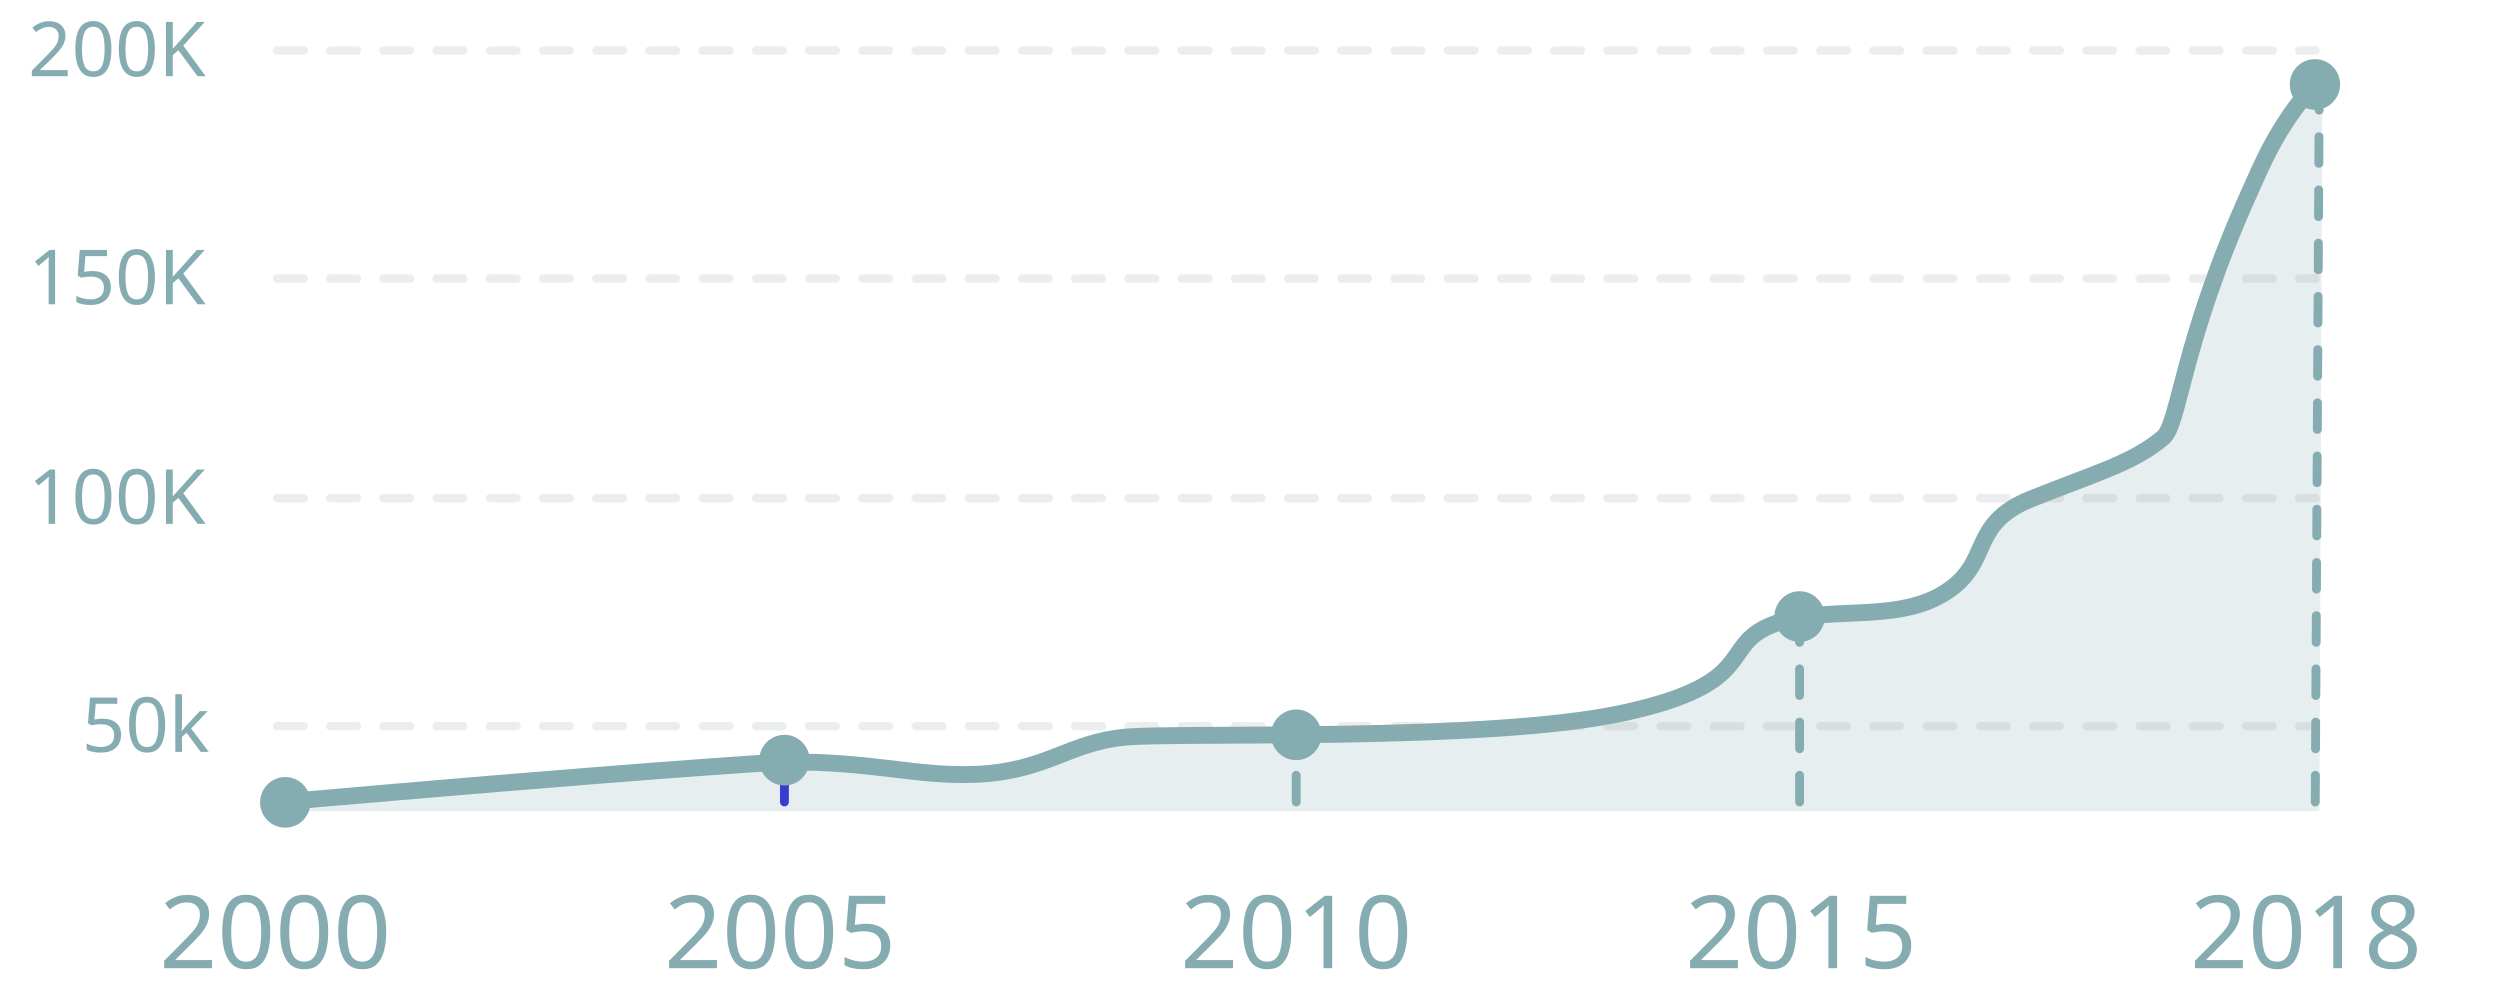
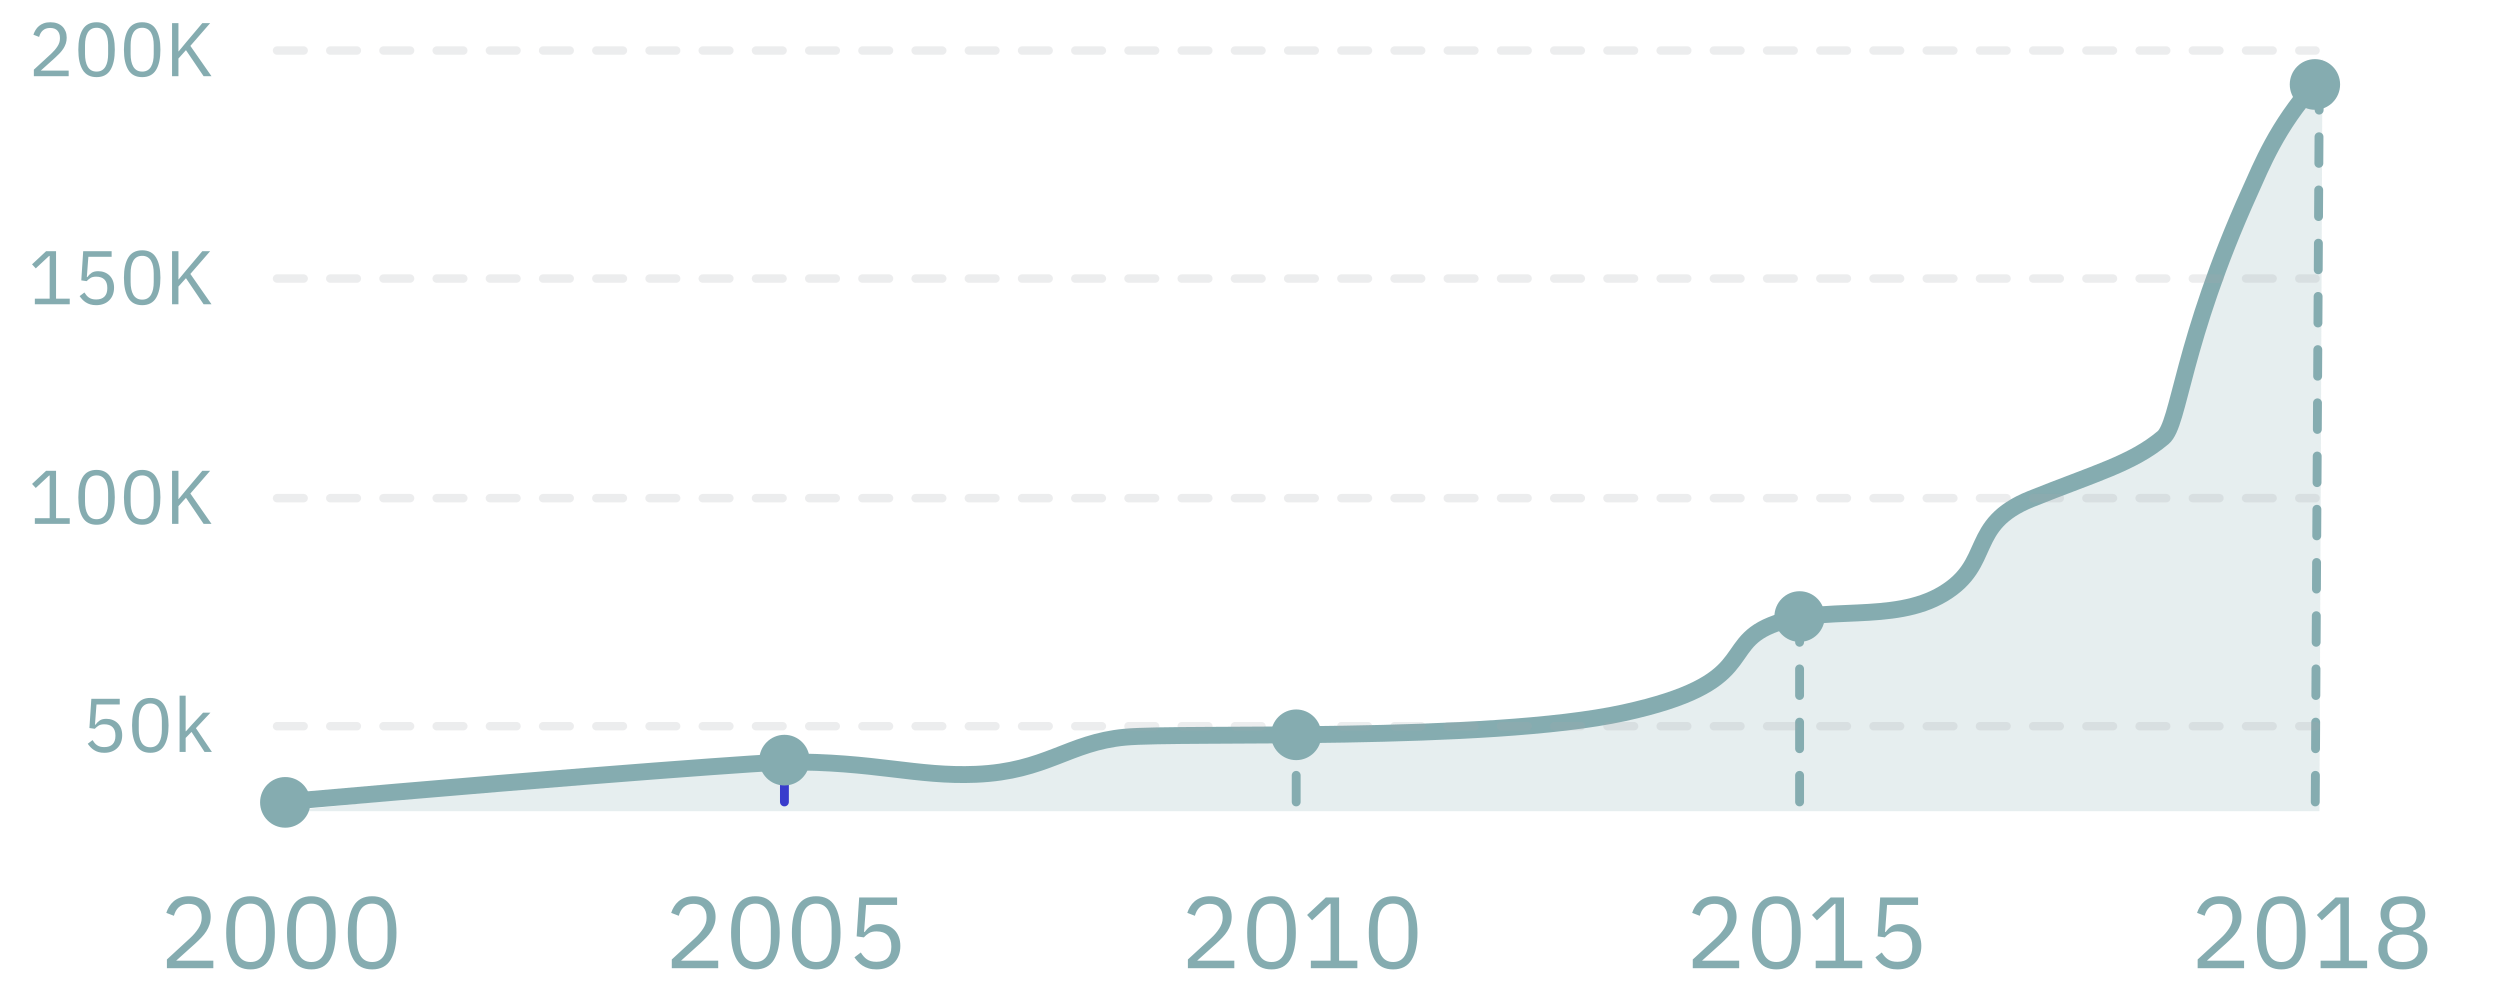
<svg xmlns="http://www.w3.org/2000/svg" width="328" height="132" viewBox="0 0 328 132">
  <g fill="none" fill-rule="evenodd">
-     <g fill="#85ACB0" font-family="IBMPlexSans, IBM Plex Sans" font-size="9.973">
-       <text>
-         <tspan x="10.745" y="98.649">50k</tspan>
-       </text>
-       <text>
-         <tspan x="3.694" y="10">200K</tspan>
-       </text>
-       <text>
-         <tspan x="3.694" y="39.919">150K</tspan>
-       </text>
-       <text>
-         <tspan x="3.694" y="68.73">100K</tspan>
-       </text>
+     <g fill="#85ACB0" fill-rule="nonzero">
+       <path d="M15.712 92.426H12.66l-.2 2.652h.07a2.19 2.19 0 0 1 .564-.558c.209-.14.497-.21.862-.21.3 0 .575.05.828.15.253.1.472.241.658.424.186.183.331.407.434.673.103.266.155.568.155.908 0 .339-.054.65-.16.932a2.023 2.023 0 0 1-1.202 1.202c-.289.113-.616.17-.982.17-.293 0-.55-.034-.773-.1a2.257 2.257 0 0 1-.593-.27 2.43 2.43 0 0 1-.454-.379 4.01 4.01 0 0 1-.354-.438l.628-.48c.087.14.178.267.274.38.097.113.203.21.32.289.116.08.25.141.403.185.153.043.336.064.549.064.479 0 .841-.126 1.087-.379.246-.252.369-.608.369-1.067v-.1c0-.458-.123-.814-.369-1.067-.246-.252-.608-.379-1.087-.379-.32 0-.57.059-.753.175a2.454 2.454 0 0 0-.494.414l-.708-.1.25-3.83h3.73v.739zm4.009 6.342c-.831 0-1.438-.315-1.82-.947-.383-.632-.574-1.516-.574-2.653s.191-2.021.574-2.653c.382-.631.989-.947 1.82-.947.83 0 1.437.316 1.82.947.382.632.573 1.516.573 2.653s-.191 2.021-.573 2.653c-.383.632-.99.947-1.82.947zm0-.728c.272 0 .505-.056.698-.17.193-.112.349-.272.468-.478.12-.206.208-.449.265-.728.056-.28.085-.588.085-.927V94.6c0-.34-.029-.649-.085-.928a2.382 2.382 0 0 0-.265-.728 1.296 1.296 0 0 0-.468-.479 1.358 1.358 0 0 0-.698-.17c-.273 0-.506.057-.698.17-.193.113-.35.273-.47.48-.119.205-.207.448-.263.727-.057.28-.085.589-.085.928v1.137c0 .339.028.648.085.927.056.28.144.522.264.728.12.206.276.366.469.479.192.113.425.17.698.17zm3.84-6.771h.797v4.677h.04l.788-.878 1.456-1.565h.967l-1.905 2.034L27.8 98.65h-.968l-1.705-2.623-.768.788v1.835h-.798v-7.38zM9.01 10H4.442v-.858l2.274-2.094c.326-.3.598-.617.818-.952.22-.336.329-.674.329-1.013v-.12c0-.385-.107-.697-.32-.937-.212-.24-.535-.359-.967-.359-.212 0-.399.03-.558.09-.16.06-.298.143-.414.25a1.392 1.392 0 0 0-.29.373 2.287 2.287 0 0 0-.184.464l-.748-.29c.067-.205.158-.406.274-.603a2.064 2.064 0 0 1 1.077-.893c.25-.092.544-.139.883-.139.34 0 .642.05.908.15.266.1.488.24.668.419.18.18.317.392.414.638.096.246.144.519.144.818 0 .272-.038.525-.114.758a2.952 2.952 0 0 1-.314.663 4.03 4.03 0 0 1-.484.613c-.19.2-.394.4-.613.599L5.35 9.262h3.66V10zm3.66.12c-.831 0-1.438-.316-1.82-.948-.383-.631-.574-1.516-.574-2.653 0-1.136.191-2.02.574-2.652.382-.632.989-.948 1.82-.948.83 0 1.438.316 1.82.948.382.631.573 1.516.573 2.652 0 1.137-.19 2.022-.573 2.653-.382.632-.99.948-1.82.948zm0-.728c.272 0 .505-.057.698-.17.193-.113.349-.272.469-.479.12-.206.207-.448.264-.728.056-.279.085-.588.085-.927V5.95c0-.34-.029-.648-.085-.928a2.382 2.382 0 0 0-.264-.728 1.296 1.296 0 0 0-.47-.478 1.358 1.358 0 0 0-.697-.17c-.273 0-.506.057-.698.17-.193.113-.35.272-.47.478-.119.207-.207.45-.263.728-.057.28-.085.589-.085.928v1.137c0 .339.028.648.085.927.056.28.144.522.264.728.12.207.276.366.469.48.192.112.425.169.698.169zm5.984.728c-.832 0-1.438-.316-1.82-.948-.383-.631-.574-1.516-.574-2.653 0-1.136.191-2.02.573-2.652.383-.632.99-.948 1.82-.948.832 0 1.438.316 1.82.948.383.631.574 1.516.574 2.652 0 1.137-.191 2.022-.573 2.653-.383.632-.99.948-1.82.948zm0-.728c.272 0 .505-.057.698-.17.192-.113.349-.272.468-.479.12-.206.208-.448.265-.728.056-.279.084-.588.084-.927V5.95c0-.34-.028-.648-.084-.928a2.382 2.382 0 0 0-.265-.728 1.296 1.296 0 0 0-.468-.478 1.358 1.358 0 0 0-.698-.17c-.273 0-.506.057-.699.17-.192.113-.349.272-.468.478-.12.207-.208.45-.265.728-.056.28-.084.589-.084.928v1.137c0 .339.028.648.084.927.057.28.145.522.265.728.12.207.276.366.468.48.193.112.426.169.699.169zm5.744-2.813l-.987 1.097V10h-.838V3.039h.838v3.7h.03l.997-1.207 2.104-2.493h1.027L24.976 6.02 27.75 10h-1.037l-2.314-3.42zM4.572 39.919v-.738h1.944v-5.605h-.07l-1.755 1.636-.488-.529 1.845-1.725h1.306v6.223H9.15v.738H4.572zm10.072-6.223h-3.051l-.2 2.653h.07a2.19 2.19 0 0 1 .563-.559c.21-.14.497-.21.863-.21.3 0 .575.05.828.15.253.1.472.241.658.424.186.183.33.407.434.673.103.266.155.569.155.908 0 .339-.054.65-.16.932a2.023 2.023 0 0 1-1.202 1.202c-.289.113-.616.17-.982.17-.293 0-.55-.034-.773-.1a2.257 2.257 0 0 1-.593-.27 2.43 2.43 0 0 1-.454-.378 4.01 4.01 0 0 1-.354-.44l.628-.478c.087.14.178.266.274.38.097.112.203.209.32.288.116.08.25.142.403.185.153.043.336.065.549.065.479 0 .84-.127 1.087-.38.246-.252.369-.608.369-1.066v-.1c0-.459-.123-.815-.37-1.067-.245-.253-.607-.38-1.086-.38-.32 0-.57.059-.753.175a2.454 2.454 0 0 0-.494.414l-.708-.1.25-3.83h3.73v.739zm4.01 6.343c-.832 0-1.438-.316-1.82-.948-.383-.631-.574-1.516-.574-2.653s.191-2.02.573-2.652c.383-.632.99-.948 1.82-.948.832 0 1.438.316 1.82.948.383.631.574 1.515.574 2.652 0 1.137-.191 2.022-.573 2.653-.383.632-.99.948-1.82.948zm0-.728c.272 0 .505-.057.698-.17.192-.113.349-.273.468-.479.12-.206.208-.448.265-.728.056-.279.084-.588.084-.927V35.87c0-.34-.028-.648-.084-.928a2.382 2.382 0 0 0-.265-.728 1.296 1.296 0 0 0-.468-.478 1.358 1.358 0 0 0-.698-.17c-.273 0-.506.057-.699.17-.192.113-.349.272-.468.478-.12.206-.208.45-.265.728-.056.28-.084.589-.084.928v1.137c0 .339.028.648.084.927.057.28.145.522.265.728.12.206.276.366.468.479.193.113.426.17.699.17zm5.744-2.813l-.987 1.097v2.324h-.838v-6.961h.838v3.7h.03l.997-1.207 2.104-2.493h1.027l-2.593 2.982 2.773 3.979h-1.037l-2.314-3.42zM4.572 68.73v-.738h1.944v-5.605h-.07l-1.755 1.635-.488-.528 1.845-1.725h1.306v6.223H9.15v.738H4.572zm8.098.12c-.831 0-1.438-.316-1.82-.948-.383-.632-.574-1.516-.574-2.653s.191-2.021.574-2.653c.382-.631.989-.947 1.82-.947.83 0 1.438.316 1.82.947.382.632.573 1.516.573 2.653s-.19 2.021-.573 2.653c-.382.632-.99.947-1.82.947zm0-.729c.272 0 .505-.056.698-.17.193-.112.349-.272.469-.478.12-.206.207-.449.264-.728.056-.28.085-.588.085-.927V64.68c0-.34-.029-.649-.085-.928a2.382 2.382 0 0 0-.264-.728 1.296 1.296 0 0 0-.47-.479 1.358 1.358 0 0 0-.697-.17c-.273 0-.506.057-.698.17-.193.114-.35.273-.47.48-.119.205-.207.448-.263.727-.057.28-.085.589-.085.928v1.137c0 .339.028.648.085.927.056.28.144.522.264.728.12.206.276.366.469.479.192.113.425.17.698.17zm5.984.728c-.832 0-1.438-.315-1.82-.947-.383-.632-.574-1.516-.574-2.653s.191-2.021.573-2.653c.383-.631.99-.947 1.82-.947.832 0 1.438.316 1.82.947.383.632.574 1.516.574 2.653s-.191 2.021-.573 2.653c-.383.632-.99.947-1.82.947zm0-.728c.272 0 .505-.056.698-.17.192-.112.349-.272.468-.478.12-.206.208-.449.265-.728.056-.28.084-.588.084-.927V64.68c0-.34-.028-.649-.084-.928a2.382 2.382 0 0 0-.265-.728 1.296 1.296 0 0 0-.468-.479 1.358 1.358 0 0 0-.698-.17c-.273 0-.506.057-.699.17-.192.114-.349.273-.468.48-.12.205-.208.448-.265.727-.056.28-.084.589-.084.928v1.137c0 .339.028.648.084.927.057.28.145.522.265.728.12.206.276.366.468.479.193.113.426.17.699.17zm5.744-2.812l-.987 1.097v2.324h-.838v-6.961h.838v3.7h.03l.997-1.207 2.104-2.493h1.027l-2.593 2.982 2.773 3.979h-1.037l-2.314-3.421z" />
    </g>
-     <g fill="#85ACB0" font-family="IBMPlexSans, IBM Plex Sans" font-size="13.297">
-       <text transform="translate(13.248 113.027)">
-         <tspan x="7.653" y="14">2000</tspan>
-       </text>
-       <text transform="translate(13.248 113.027)">
-         <tspan x="73.893" y="14">2005</tspan>
-       </text>
-       <text transform="translate(13.248 113.027)">
-         <tspan x="141.606" y="14">2010</tspan>
-       </text>
-       <text transform="translate(13.248 113.027)">
-         <tspan x="207.847" y="14">2015</tspan>
-       </text>
-       <text transform="translate(13.248 113.027)">
-         <tspan x="274.088" y="14">2018</tspan>
-       </text>
+     <g fill="#85ACB0" fill-rule="nonzero">
+       <path d="M27.988 127.027h-6.09v-1.144l3.032-2.792a6.722 6.722 0 0 0 1.09-1.27c.293-.448.44-.897.44-1.35v-.16c0-.513-.143-.93-.426-1.25-.284-.318-.714-.478-1.29-.478-.284 0-.532.04-.745.12-.213.08-.397.19-.552.332a1.855 1.855 0 0 0-.385.499 3.05 3.05 0 0 0-.246.618l-.998-.385c.09-.275.211-.543.366-.805.155-.261.35-.494.585-.698.235-.204.519-.368.851-.492.333-.124.725-.186 1.177-.186.452 0 .855.066 1.21.2.355.132.652.319.891.558.24.24.423.523.552.85.128.329.193.692.193 1.091 0 .364-.051.7-.153 1.01-.102.311-.242.606-.42.885-.176.28-.391.552-.644.818-.253.266-.525.532-.818.798l-2.5 2.247h4.88v.984zm4.88.16c-1.108 0-1.917-.421-2.426-1.264-.51-.842-.765-2.02-.765-3.537 0-1.516.255-2.695.765-3.537.51-.842 1.318-1.263 2.426-1.263 1.109 0 1.918.421 2.427 1.263.51.842.765 2.021.765 3.537s-.255 2.695-.765 3.537c-.51.843-1.318 1.264-2.427 1.264zm0-.971c.364 0 .674-.075.931-.226.257-.15.466-.364.625-.638.16-.275.277-.599.353-.971a6.25 6.25 0 0 0 .113-1.237v-1.516a6.25 6.25 0 0 0-.113-1.236 3.176 3.176 0 0 0-.353-.971 1.728 1.728 0 0 0-.625-.638c-.257-.151-.567-.226-.93-.226-.364 0-.674.075-.931.226-.257.15-.466.363-.625.638-.16.275-.277.598-.353.97a6.25 6.25 0 0 0-.113 1.237v1.516c0 .452.038.865.113 1.237.076.372.193.696.353.97.16.275.368.488.625.639.257.15.567.226.93.226zm7.979.97c-1.108 0-1.917-.42-2.427-1.263-.51-.842-.764-2.02-.764-3.537 0-1.516.254-2.695.764-3.537.51-.842 1.319-1.263 2.427-1.263s1.917.421 2.427 1.263c.51.842.764 2.021.764 3.537s-.255 2.695-.764 3.537c-.51.843-1.319 1.264-2.427 1.264zm0-.97c.363 0 .674-.075.93-.226.258-.15.466-.364.626-.638.16-.275.277-.599.352-.971a6.25 6.25 0 0 0 .113-1.237v-1.516a6.25 6.25 0 0 0-.113-1.236 3.176 3.176 0 0 0-.352-.971 1.728 1.728 0 0 0-.625-.638c-.257-.151-.568-.226-.931-.226-.364 0-.674.075-.931.226-.257.15-.465.363-.625.638-.16.275-.277.598-.352.97a6.25 6.25 0 0 0-.113 1.237v1.516c0 .452.037.865.113 1.237.075.372.193.696.352.97.16.275.368.488.625.639.257.15.567.226.93.226zm7.978.97c-1.108 0-1.917-.42-2.427-1.263-.51-.842-.764-2.02-.764-3.537 0-1.516.255-2.695.764-3.537.51-.842 1.32-1.263 2.427-1.263 1.108 0 1.917.421 2.427 1.263.51.842.765 2.021.765 3.537s-.255 2.695-.765 3.537c-.51.843-1.319 1.264-2.427 1.264zm0-.97c.364 0 .674-.075.931-.226.257-.15.465-.364.625-.638.16-.275.277-.599.352-.971a6.25 6.25 0 0 0 .113-1.237v-1.516a6.25 6.25 0 0 0-.113-1.236 3.176 3.176 0 0 0-.352-.971 1.728 1.728 0 0 0-.625-.638c-.257-.151-.567-.226-.93-.226-.364 0-.674.075-.932.226-.257.15-.465.363-.625.638-.16.275-.277.598-.352.97a6.25 6.25 0 0 0-.113 1.237v1.516c0 .452.038.865.113 1.237.075.372.193.696.352.97.16.275.368.488.625.639.258.15.568.226.931.226zM94.23 127.027h-6.091v-1.144l3.032-2.792a6.722 6.722 0 0 0 1.09-1.27c.293-.448.439-.897.439-1.35v-.16c0-.513-.142-.93-.426-1.25-.283-.318-.713-.478-1.29-.478-.283 0-.531.04-.744.12-.213.08-.397.19-.552.332a1.855 1.855 0 0 0-.386.499 3.05 3.05 0 0 0-.246.618l-.997-.385c.089-.275.21-.543.366-.805.155-.261.35-.494.585-.698.235-.204.518-.368.85-.492.333-.124.726-.186 1.178-.186.452 0 .855.066 1.21.2.354.132.651.319.89.558.24.24.424.523.553.85.128.329.192.692.192 1.091 0 .364-.05.7-.153 1.01-.102.311-.241.606-.418.885-.178.28-.393.552-.645.818-.253.266-.526.532-.818.798l-2.5 2.247h4.88v.984zm4.88.16c-1.109 0-1.918-.421-2.428-1.264-.51-.842-.764-2.02-.764-3.537 0-1.516.255-2.695.764-3.537.51-.842 1.319-1.263 2.427-1.263s1.917.421 2.427 1.263c.51.842.765 2.021.765 3.537s-.255 2.695-.765 3.537c-.51.843-1.319 1.264-2.427 1.264zm0-.971c.363 0 .673-.075.93-.226.257-.15.465-.364.625-.638.16-.275.277-.599.352-.971a6.25 6.25 0 0 0 .113-1.237v-1.516a6.25 6.25 0 0 0-.113-1.236 3.176 3.176 0 0 0-.352-.971 1.728 1.728 0 0 0-.625-.638c-.257-.151-.567-.226-.93-.226-.364 0-.675.075-.932.226-.257.15-.465.363-.625.638-.16.275-.277.598-.352.97a6.25 6.25 0 0 0-.113 1.237v1.516c0 .452.038.865.113 1.237.075.372.193.696.352.97.16.275.368.488.625.639.257.15.568.226.931.226zm7.978.97c-1.109 0-1.917-.42-2.427-1.263-.51-.842-.765-2.02-.765-3.537 0-1.516.255-2.695.765-3.537.51-.842 1.318-1.263 2.427-1.263 1.108 0 1.917.421 2.426 1.263.51.842.765 2.021.765 3.537s-.255 2.695-.765 3.537c-.51.843-1.318 1.264-2.426 1.264zm0-.97c.363 0 .673-.075.93-.226.257-.15.466-.364.625-.638.16-.275.277-.599.353-.971a6.25 6.25 0 0 0 .113-1.237v-1.516a6.25 6.25 0 0 0-.113-1.236 3.176 3.176 0 0 0-.353-.971 1.728 1.728 0 0 0-.625-.638c-.257-.151-.567-.226-.93-.226-.364 0-.674.075-.931.226-.257.15-.466.363-.625.638-.16.275-.277.598-.353.97a6.25 6.25 0 0 0-.113 1.237v1.516c0 .452.038.865.113 1.237.076.372.193.696.353.97.16.275.368.488.625.639.257.15.567.226.93.226zm10.61-7.486h-4.068l-.266 3.537h.093c.222-.31.472-.559.751-.745.28-.186.663-.28 1.15-.28.4 0 .767.067 1.104.2a2.6 2.6 0 0 1 .878.565c.248.244.44.543.578.898.138.354.206.758.206 1.21 0 .452-.07.866-.212 1.243-.142.377-.348.7-.619.97-.27.271-.598.482-.984.633-.385.15-.822.226-1.31.226-.39 0-.733-.045-1.03-.133a3.01 3.01 0 0 1-.791-.36 3.24 3.24 0 0 1-.605-.505 5.346 5.346 0 0 1-.472-.585l.837-.638c.116.186.237.355.366.505.129.15.27.28.426.386.155.106.334.188.538.246.204.057.448.086.731.086.639 0 1.122-.168 1.45-.505.328-.337.492-.811.492-1.423v-.133c0-.611-.164-1.086-.492-1.423-.328-.336-.811-.505-1.45-.505-.425 0-.76.078-1.004.233-.243.155-.463.339-.658.552l-.944-.133.333-5.106h4.973v.984zM161.942 127.027h-6.09v-1.144l3.031-2.792a6.722 6.722 0 0 0 1.09-1.27c.293-.448.44-.897.44-1.35v-.16c0-.513-.142-.93-.426-1.25-.284-.318-.714-.478-1.29-.478-.283 0-.532.04-.744.12-.213.08-.397.19-.552.332a1.855 1.855 0 0 0-.386.499 3.05 3.05 0 0 0-.246.618l-.997-.385c.088-.275.21-.543.365-.805.156-.261.35-.494.586-.698.234-.204.518-.368.85-.492.333-.124.725-.186 1.177-.186.453 0 .856.066 1.21.2.355.132.652.319.891.558.24.24.424.523.552.85.129.329.193.692.193 1.091 0 .364-.051.7-.153 1.01-.102.311-.241.606-.419.885-.177.28-.392.552-.645.818-.252.266-.525.532-.817.798l-2.5 2.247h4.88v.984zm4.88.16c-1.108 0-1.917-.421-2.427-1.264-.51-.842-.764-2.02-.764-3.537 0-1.516.254-2.695.764-3.537.51-.842 1.319-1.263 2.427-1.263s1.917.421 2.427 1.263c.51.842.764 2.021.764 3.537s-.255 2.695-.764 3.537c-.51.843-1.319 1.264-2.427 1.264zm0-.971c.363 0 .674-.075.93-.226.258-.15.466-.364.626-.638.16-.275.277-.599.352-.971a6.25 6.25 0 0 0 .113-1.237v-1.516a6.25 6.25 0 0 0-.113-1.236 3.176 3.176 0 0 0-.352-.971 1.728 1.728 0 0 0-.625-.638c-.257-.151-.568-.226-.931-.226-.364 0-.674.075-.931.226-.257.15-.465.363-.625.638-.16.275-.277.598-.352.97a6.25 6.25 0 0 0-.113 1.237v1.516c0 .452.037.865.113 1.237.075.372.193.696.352.97.16.275.368.488.625.639.257.15.567.226.93.226zm5.16.811v-.984h2.592v-7.473h-.093l-2.34 2.18-.652-.704 2.46-2.3h1.742v8.297h2.394v.984h-6.104zm10.797.16c-1.108 0-1.917-.421-2.427-1.264-.51-.842-.765-2.02-.765-3.537 0-1.516.255-2.695.765-3.537.51-.842 1.319-1.263 2.427-1.263s1.917.421 2.426 1.263c.51.842.765 2.021.765 3.537s-.255 2.695-.765 3.537c-.51.843-1.318 1.264-2.426 1.264zm0-.971c.363 0 .673-.075.93-.226.258-.15.466-.364.625-.638.16-.275.277-.599.353-.971a6.25 6.25 0 0 0 .113-1.237v-1.516a6.25 6.25 0 0 0-.113-1.236 3.176 3.176 0 0 0-.353-.971 1.728 1.728 0 0 0-.625-.638c-.257-.151-.567-.226-.93-.226-.364 0-.674.075-.931.226-.257.15-.466.363-.625.638-.16.275-.277.598-.353.97a6.25 6.25 0 0 0-.113 1.237v1.516c0 .452.038.865.113 1.237.076.372.193.696.353.97.16.275.368.488.625.639.257.15.567.226.93.226zM228.182 127.027h-6.09v-1.144l3.032-2.792a6.722 6.722 0 0 0 1.09-1.27c.293-.448.44-.897.44-1.35v-.16c0-.513-.143-.93-.426-1.25-.284-.318-.714-.478-1.29-.478-.284 0-.532.04-.745.12-.213.08-.396.19-.552.332a1.855 1.855 0 0 0-.385.499 3.05 3.05 0 0 0-.246.618l-.998-.385c.09-.275.211-.543.366-.805.155-.261.35-.494.585-.698.235-.204.519-.368.851-.492.333-.124.725-.186 1.177-.186.452 0 .856.066 1.21.2.355.132.652.319.891.558.24.24.423.523.552.85.128.329.193.692.193 1.091 0 .364-.051.7-.153 1.01-.102.311-.242.606-.42.885-.176.28-.391.552-.644.818-.253.266-.525.532-.818.798l-2.5 2.247h4.88v.984zm4.88.16c-1.108 0-1.916-.421-2.426-1.264-.51-.842-.765-2.02-.765-3.537 0-1.516.255-2.695.765-3.537.51-.842 1.318-1.263 2.427-1.263 1.108 0 1.917.421 2.426 1.263.51.842.765 2.021.765 3.537s-.255 2.695-.765 3.537c-.51.843-1.318 1.264-2.426 1.264zm0-.971c.364 0 .674-.075.931-.226.257-.15.466-.364.625-.638.16-.275.277-.599.353-.971a6.25 6.25 0 0 0 .113-1.237v-1.516a6.25 6.25 0 0 0-.113-1.236 3.176 3.176 0 0 0-.353-.971 1.728 1.728 0 0 0-.625-.638c-.257-.151-.567-.226-.93-.226-.364 0-.674.075-.931.226-.257.15-.466.363-.625.638-.16.275-.277.598-.353.97a6.25 6.25 0 0 0-.113 1.237v1.516c0 .452.038.865.113 1.237.076.372.193.696.353.97.16.275.368.488.625.639.257.15.567.226.93.226zm5.16.811v-.984h2.593v-7.473h-.093l-2.34 2.18-.652-.704 2.46-2.3h1.742v8.297h2.393v.984h-6.103zm13.43-8.297h-4.069l-.266 3.537h.093c.222-.31.472-.559.752-.745.279-.186.662-.28 1.15-.28.399 0 .767.067 1.104.2a2.6 2.6 0 0 1 .877.565c.248.244.441.543.579.898.137.354.206.758.206 1.21 0 .452-.071.866-.213 1.243-.142.377-.348.7-.618.97-.27.271-.599.482-.984.633-.386.15-.823.226-1.31.226-.39 0-.734-.045-1.03-.133a3.01 3.01 0 0 1-.792-.36 3.24 3.24 0 0 1-.605-.505 5.346 5.346 0 0 1-.472-.585l.838-.638c.115.186.237.355.365.505.129.15.27.28.426.386.155.106.335.188.538.246.204.057.448.086.732.086.638 0 1.121-.168 1.45-.505.327-.337.491-.811.491-1.423v-.133c0-.611-.164-1.086-.492-1.423-.328-.336-.81-.505-1.45-.505-.425 0-.76.078-1.003.233-.244.155-.463.339-.658.552l-.944-.133.332-5.106h4.973v.984zM294.423 127.027h-6.09v-1.144l3.032-2.792a6.722 6.722 0 0 0 1.09-1.27c.293-.448.439-.897.439-1.35v-.16c0-.513-.142-.93-.426-1.25-.283-.318-.713-.478-1.29-.478-.283 0-.531.04-.744.12-.213.08-.397.19-.552.332a1.855 1.855 0 0 0-.386.499 3.05 3.05 0 0 0-.246.618l-.997-.385c.089-.275.21-.543.366-.805.155-.261.35-.494.585-.698.235-.204.519-.368.851-.492.332-.124.725-.186 1.177-.186.452 0 .855.066 1.21.2.354.132.651.319.89.558.24.24.424.523.553.85.128.329.192.692.192 1.091 0 .364-.05.7-.153 1.01-.101.311-.241.606-.418.885-.178.28-.393.552-.645.818-.253.266-.526.532-.818.798l-2.5 2.247h4.88v.984zm4.88.16c-1.108 0-1.917-.421-2.427-1.264-.51-.842-.764-2.02-.764-3.537 0-1.516.255-2.695.764-3.537.51-.842 1.32-1.263 2.427-1.263 1.108 0 1.917.421 2.427 1.263.51.842.765 2.021.765 3.537s-.255 2.695-.765 3.537c-.51.843-1.319 1.264-2.427 1.264zm0-.971c.364 0 .674-.075.931-.226.257-.15.465-.364.625-.638.16-.275.277-.599.352-.971a6.25 6.25 0 0 0 .113-1.237v-1.516a6.25 6.25 0 0 0-.113-1.236 3.176 3.176 0 0 0-.352-.971 1.728 1.728 0 0 0-.625-.638c-.257-.151-.567-.226-.93-.226-.364 0-.675.075-.932.226-.257.15-.465.363-.625.638-.16.275-.277.598-.352.97a6.25 6.25 0 0 0-.113 1.237v1.516c0 .452.038.865.113 1.237.075.372.193.696.352.97.16.275.368.488.625.639.257.15.568.226.931.226zm5.16.811v-.984h2.593v-7.473h-.094l-2.34 2.18-.651-.704 2.46-2.3h1.742v8.297h2.393v.984h-6.103zm10.797.16c-.532 0-.997-.07-1.396-.207a2.937 2.937 0 0 1-1.004-.565 2.322 2.322 0 0 1-.612-.85 2.725 2.725 0 0 1-.206-1.064c0-.639.173-1.144.519-1.516.345-.373.797-.634 1.356-.785v-.106a2.417 2.417 0 0 1-1.164-.818c-.288-.377-.432-.831-.432-1.363 0-.71.257-1.274.772-1.695.514-.422 1.236-.632 2.167-.632.93 0 1.653.21 2.167.632.515.42.772.986.772 1.695 0 .532-.144.986-.432 1.363-.289.377-.676.65-1.164.818v.106c.558.15 1.01.412 1.356.785.346.372.519.877.519 1.516 0 .38-.069.735-.206 1.063a2.322 2.322 0 0 1-.612.851c-.27.24-.605.428-1.004.565-.399.138-.864.207-1.396.207zm0-.971c.647 0 1.148-.144 1.503-.432.354-.288.531-.698.531-1.23v-.28c0-.531-.177-.941-.531-1.23-.355-.288-.856-.432-1.503-.432-.647 0-1.148.144-1.503.432-.354.289-.532.699-.532 1.23v.28c0 .532.178.942.532 1.23.355.288.856.432 1.503.432zm0-4.534c.585 0 1.028-.125 1.33-.373.301-.248.452-.611.452-1.09v-.2c0-.478-.15-.842-.452-1.09-.302-.248-.745-.372-1.33-.372-.585 0-1.028.124-1.33.372-.301.248-.452.612-.452 1.09v.2c0 .479.15.842.452 1.09.302.248.745.373 1.33.373z" />
    </g>
    <path fill="#85ACB0" fill-opacity=".202" d="M37.425 106.425c11.323-1.21 64.228-6.448 65.647-6.456 11.68-.072 17.181 1.949 24.98 1.62 9.222-.387 12.142-4.185 19.558-4.871 7.415-.687 47.673.686 65.424-3.195 17.75-3.881 12.526-8.715 19.345-11.5 6.82-2.784 15.943-.135 22.568-4.118 6.625-3.984 3.116-9.066 11.544-12.45 8.428-3.385 13.284-4.652 17.307-8.037 2.163-1.82 3.714-16.571 12.728-36.493 1.444-3.19 3.274-7.743 8.181-13.168l-.397 98.668H37.425z" />
    <path stroke="#85ACB0" stroke-linecap="round" stroke-width="2.216" d="M36.108 105.303c45-3.98 65.545-5.326 66.964-5.334 11.68-.072 17.181 1.949 24.98 1.62 9.222-.387 12.142-4.185 19.558-4.871 7.415-.687 47.673.686 65.424-3.195 17.75-3.881 12.526-8.715 19.345-11.5 6.82-2.784 15.943-.135 22.568-4.118 6.625-3.984 3.116-9.066 11.544-12.45 8.428-3.385 13.284-4.652 17.307-8.037 2.163-1.82 2.394-12.422 11.408-32.344 1.444-3.19 3.554-8.567 8.461-13.993" />
    <g stroke-dasharray="3.491" stroke-linecap="round" stroke-linejoin="round">
      <g stroke-width="1.164">
        <path stroke="#85ACB0" d="M303.76 105.215l.55-97.477M236.105 105.215V82.493M170.061 105.215v-8.068" />
        <path stroke="#393CCC" d="M102.917 105.215v-4.377" />
      </g>
      <g stroke="#A6A8AB" stroke-opacity=".45" stroke-width="1.108" opacity=".45">
        <path d="M36.347 6.63H303.8M36.347 65.36H303.8M36.347 36.548H303.8M36.347 95.278H303.8" />
      </g>
    </g>
    <g fill="#85ACB0" transform="translate(33.48 7.757)">
      <ellipse cx="3.945" cy="97.514" fill-rule="nonzero" rx="3.302" ry="3.324" />
      <ellipse cx="69.438" cy="91.973" fill-rule="nonzero" rx="3.302" ry="3.324" />
      <ellipse cx="136.582" cy="88.649" fill-rule="nonzero" rx="3.302" ry="3.324" />
      <ellipse cx="202.625" cy="73.135" fill-rule="nonzero" rx="3.302" ry="3.324" />
      <ellipse cx="270.239" cy="3.324" rx="3.302" ry="3.324" />
    </g>
  </g>
</svg>
